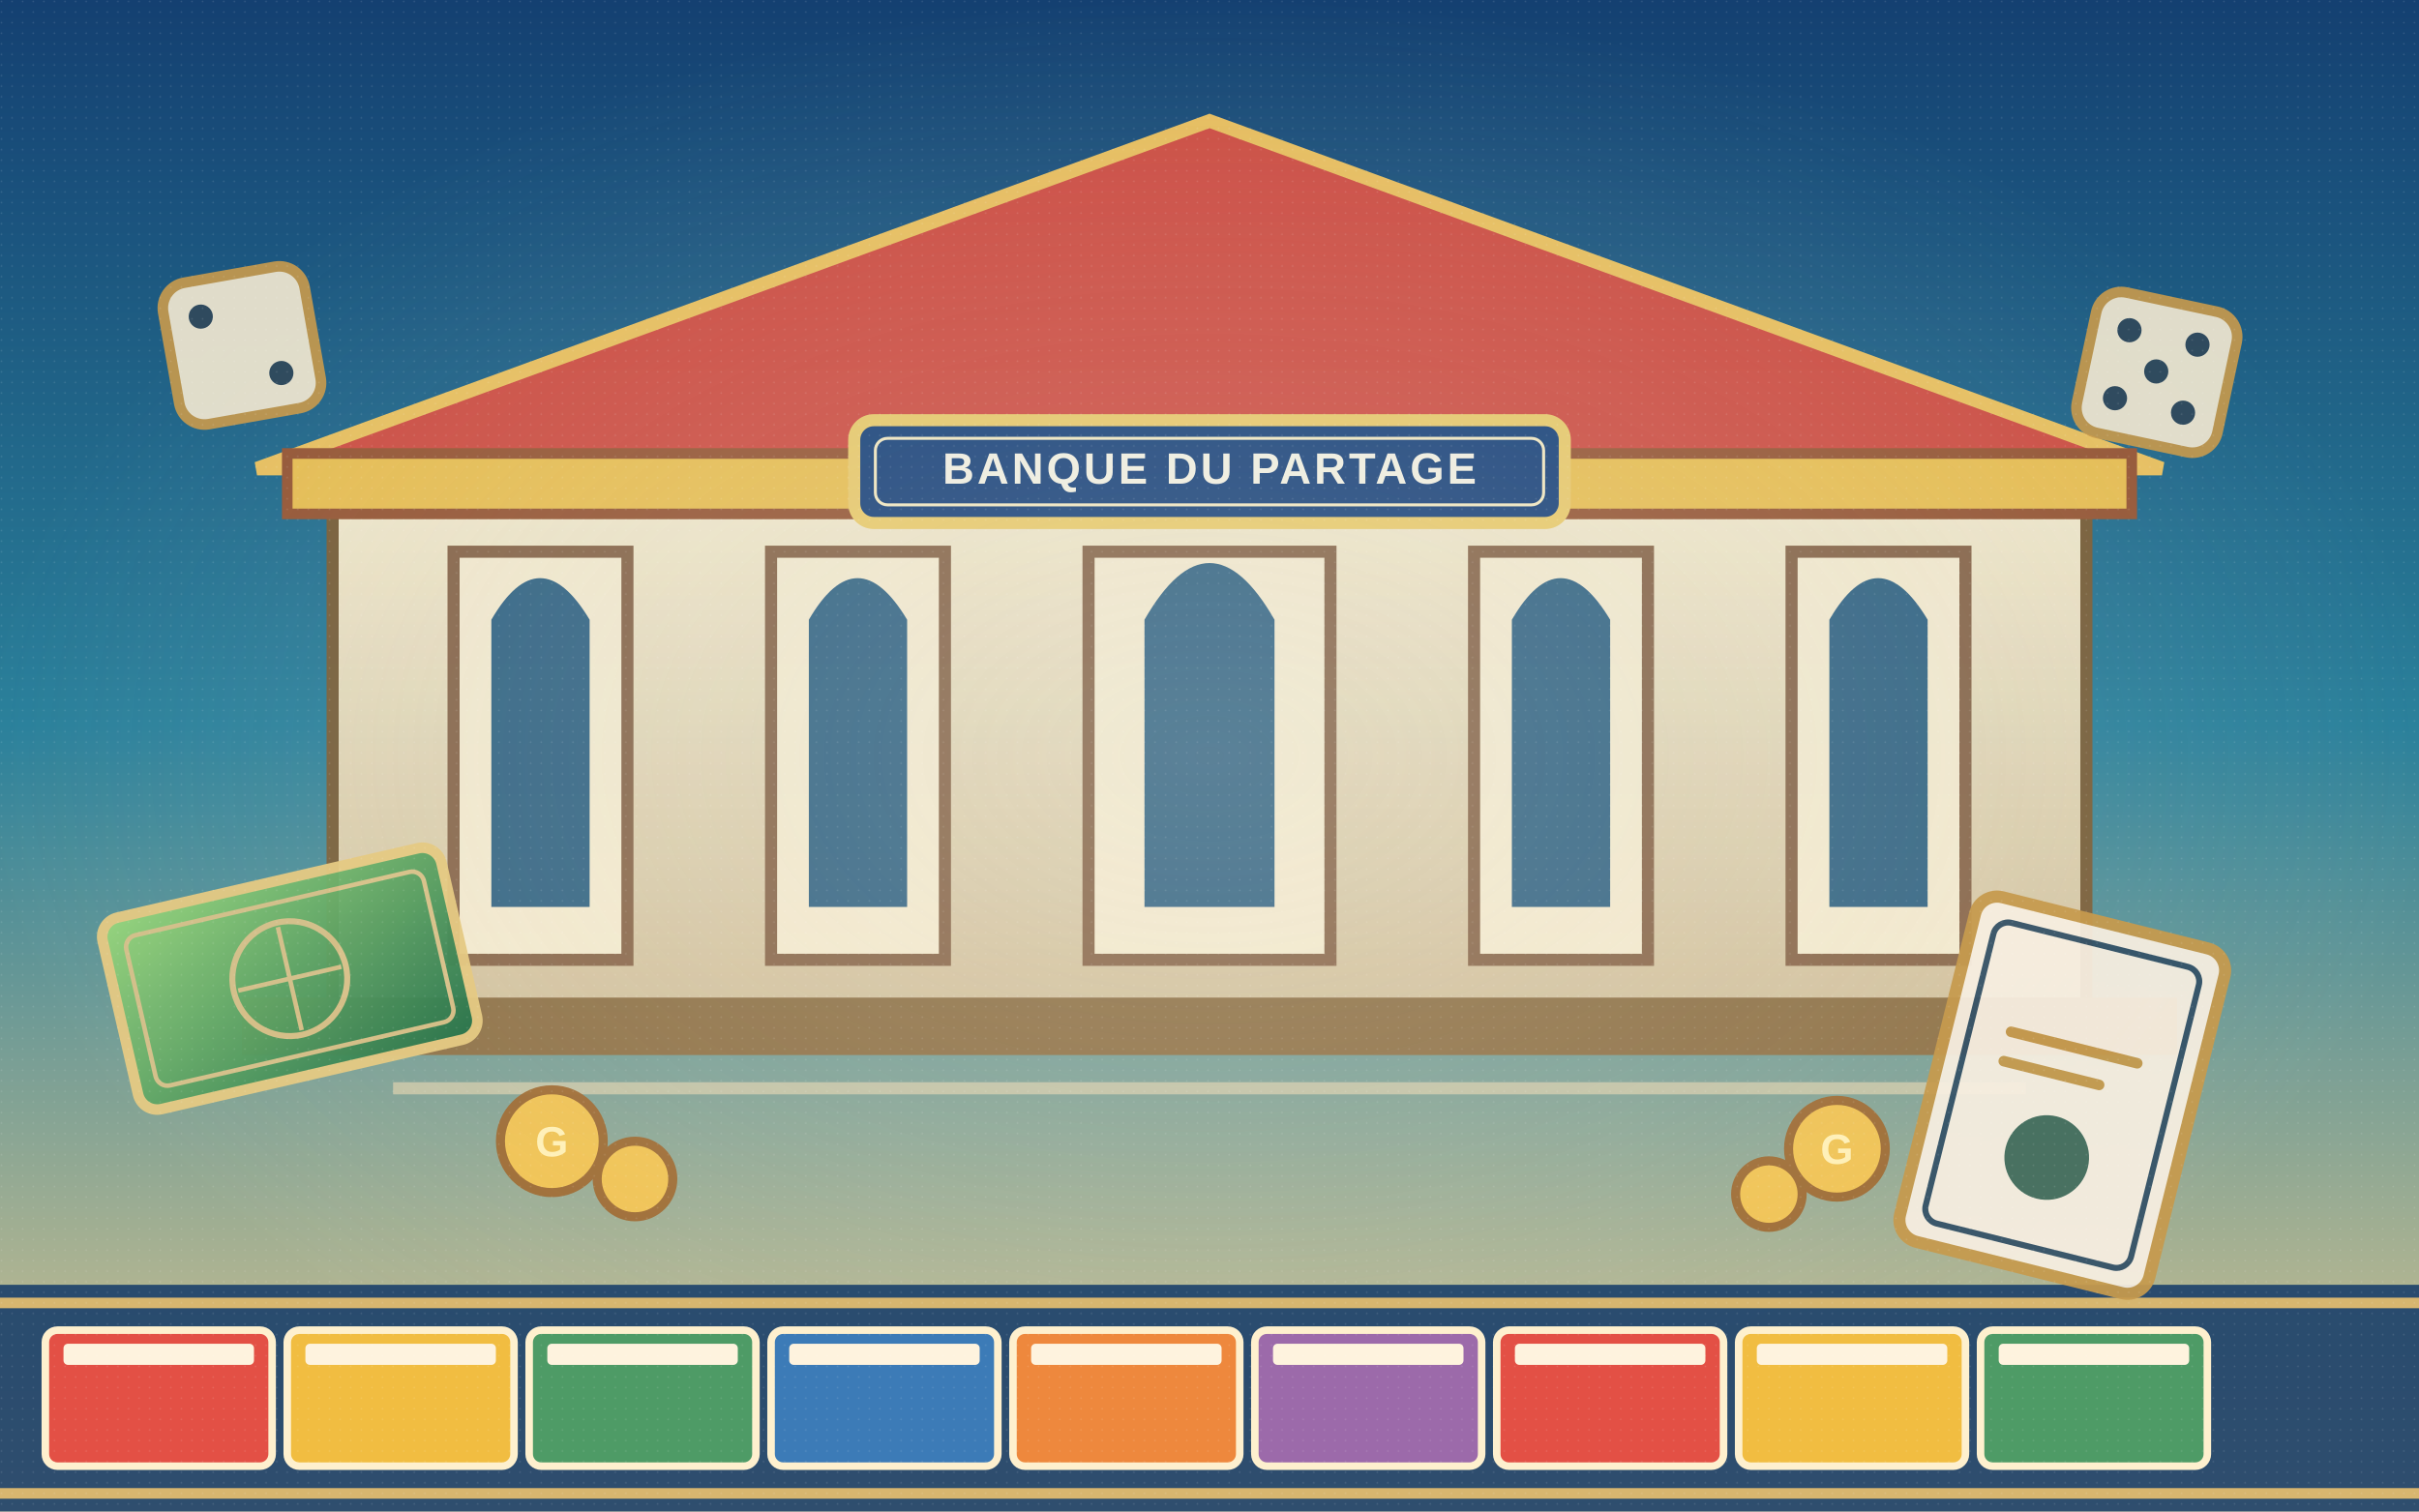
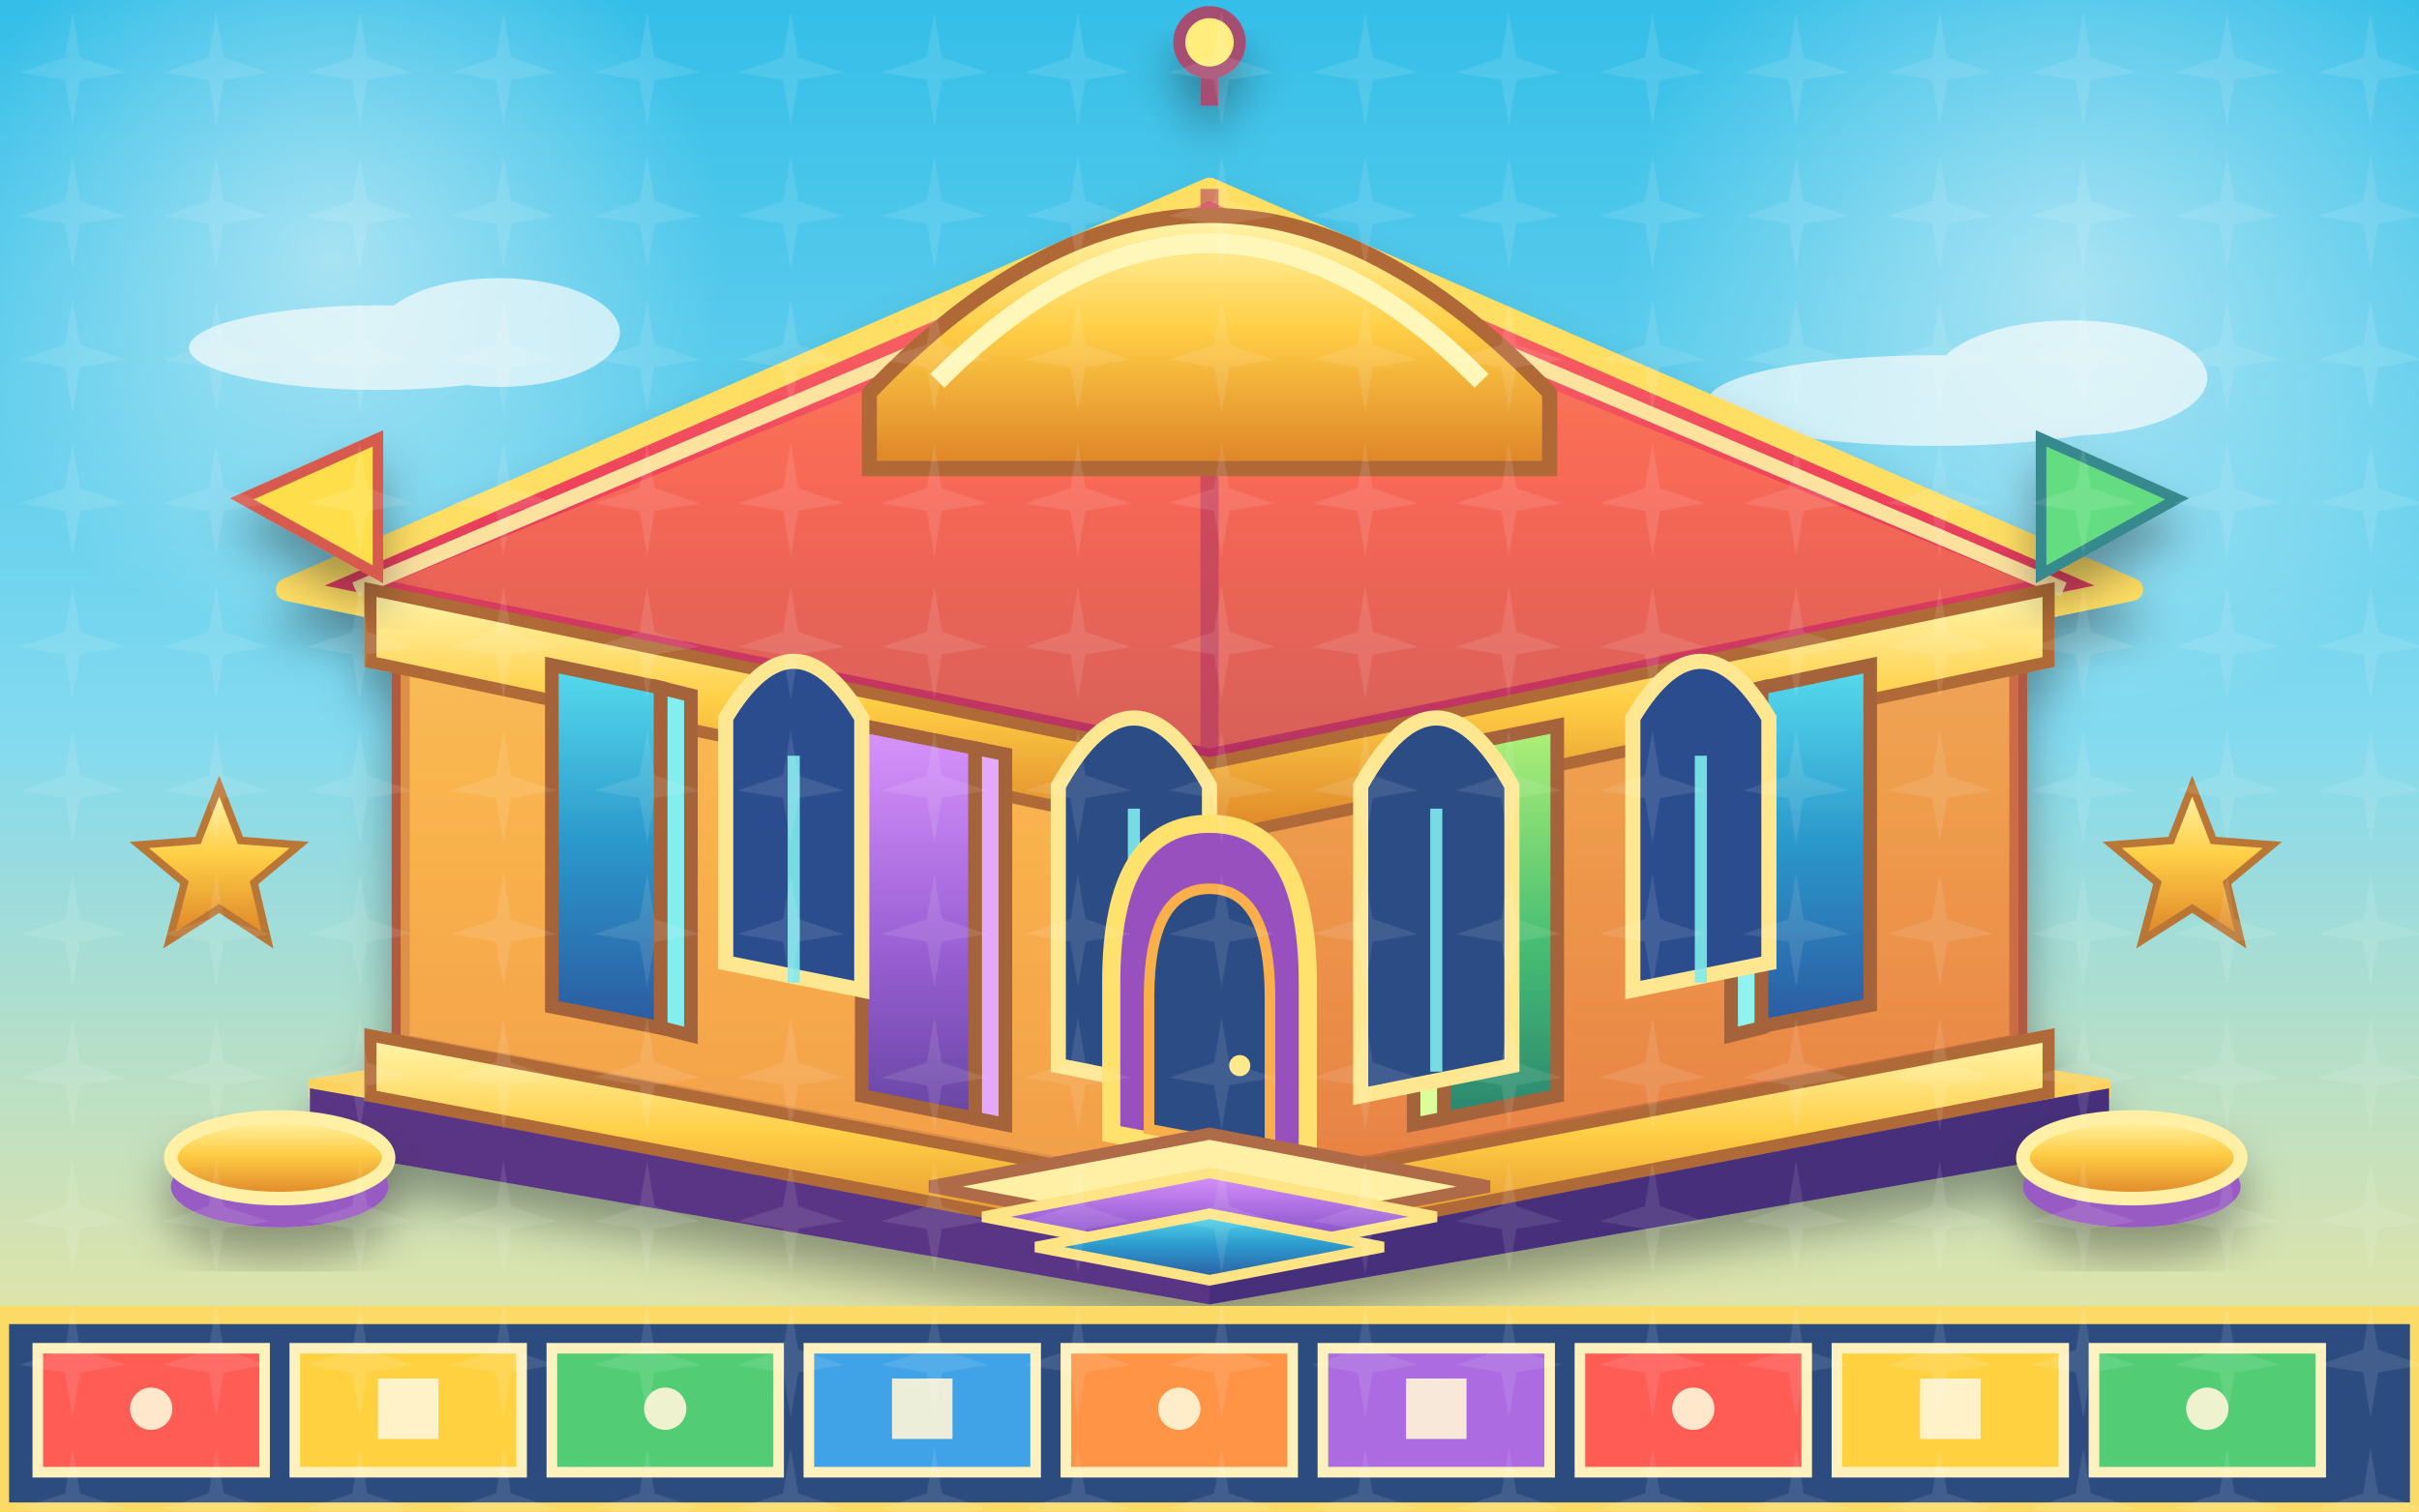
<svg xmlns="http://www.w3.org/2000/svg" width="1600" height="1000" viewBox="0 0 1600 1000">
  <defs>
    <linearGradient id="sky" x2="0" y2="1">
-       <stop stop-color="#123f70" />
-       <stop offset=".48" stop-color="#287f9a" />
-       <stop offset="1" stop-color="#e4c98e" />
+       <stop stop-color="#20b9e9" />
+       <stop offset=".48" stop-color="#75d7f2" />
+       <stop offset="1" stop-color="#ffe58a" />
+     </linearGradient>
+     <linearGradient id="wall" x2="0" y2="1">
+       <stop stop-color="#fff18a" />
+       <stop offset=".48" stop-color="#ffbf45" />
+       <stop offset="1" stop-color="#ed7834" />
+     </linearGradient>
+     <linearGradient id="roof" x2="0" y2="1">
+       <stop stop-color="#ff6d58" />
+       <stop offset=".52" stop-color="#ed304f" />
+       <stop offset="1" stop-color="#a91d55" />
+     </linearGradient>
+     <linearGradient id="blue" x2="0" y2="1">
+       <stop stop-color="#45d9ef" />
+       <stop offset=".5" stop-color="#168dc8" />
+       <stop offset="1" stop-color="#164b9a" />
+     </linearGradient>
+     <linearGradient id="purple" x2="0" y2="1">
+       <stop stop-color="#d58aff" />
+       <stop offset=".55" stop-color="#9252d5" />
+       <stop offset="1" stop-color="#58349d" />
    </linearGradient>
    <linearGradient id="gold" x2="0" y2="1">
-       <stop stop-color="#ffdf72" />
-       <stop offset=".55" stop-color="#f0a52f" />
-       <stop offset="1" stop-color="#bb4a32" />
+       <stop stop-color="#fff5a8" />
+       <stop offset=".45" stop-color="#ffca36" />
+       <stop offset="1" stop-color="#d97716" />
    </linearGradient>
-     <linearGradient id="stone" x2="0" y2="1">
-       <stop stop-color="#fff1d2" />
-       <stop offset="1" stop-color="#d9c39c" />
+     <linearGradient id="green" x2="0" y2="1">
+       <stop stop-color="#a8f06d" />
+       <stop offset=".55" stop-color="#35b968" />
+       <stop offset="1" stop-color="#167b65" />
    </linearGradient>
-     <linearGradient id="note" x2="1" y2="1">
-       <stop stop-color="#9ad77e" />
-       <stop offset="1" stop-color="#26734c" />
-     </linearGradient>
-     <radialGradient id="veil">
-       <stop stop-color="#f7f1e6" stop-opacity=".22" />
-       <stop offset=".62" stop-color="#f7f1e6" stop-opacity=".10" />
-       <stop offset="1" stop-color="#f7f1e6" stop-opacity=".01" />
+     <radialGradient id="glow">
+       <stop stop-color="#fff" stop-opacity=".5" />
+       <stop offset="1" stop-color="#fff" stop-opacity="0" />
    </radialGradient>
-     <pattern id="grain" width="7" height="7" patternUnits="userSpaceOnUse">
-       <circle cx="1" cy="1" r=".6" fill="#fff" opacity=".12" />
+     <filter id="shadow" x="-30%" y="-30%" width="160%" height="170%">
+       <feGaussianBlur in="SourceAlpha" stdDeviation="15" />
+       <feOffset dy="20" />
+       <feComponentTransfer>
+         <feFuncA type="linear" slope=".38" />
+       </feComponentTransfer>
+       <feMerge>
+         <feMergeNode />
+         <feMergeNode in="SourceGraphic" />
+       </feMerge>
+     </filter>
+     <filter id="soft">
+       <feGaussianBlur stdDeviation="5" />
+     </filter>
+     <pattern id="sparkle" width="95" height="95" patternUnits="userSpaceOnUse">
+       <path d="M48 8l5 30 30 10-30 5-5 30-5-30-30-5 30-10z" fill="#fff" opacity=".25" />
    </pattern>
  </defs>
  <rect width="1600" height="1000" fill="url(#sky)" />
-   <g opacity=".92">
-     <path d="M170 310L800 80l630 230z" fill="#d94b3d" stroke="#f6c65b" stroke-width="9" />
-     <path d="M220 315H1380V670H220z" fill="url(#stone)" stroke="#7b5a31" stroke-width="8" />
-     <path d="M190 300H1410V340H190z" fill="#f4c34e" stroke="#9c542e" stroke-width="7" />
-     <rect x="565" y="278" width="470" height="68" rx="13" fill="#173f78" stroke="#f5cf68" stroke-width="8" />
-     <rect x="579" y="290" width="442" height="44" rx="8" fill="none" stroke="#fff0c4" stroke-width="2" />
-     <text x="800" y="320" text-anchor="middle" font-family="Arial,sans-serif" font-size="29" font-weight="bold" letter-spacing="2" fill="#fff8e8">BANQUE DU PARTAGE</text>
-     <g fill="#fff0d1" stroke="#8b6242" stroke-width="8">
-       <path d="M300 365h115v270H300z" />
-       <path d="M510 365h115v270H510z" />
-       <path d="M720 365h160v270H720z" />
-       <path d="M975 365h115v270H975z" />
-       <path d="M1185 365h115v270h-115z" />
+   <circle cx="220" cy="170" r="260" fill="url(#glow)" />
+   <circle cx="1370" cy="185" r="300" fill="url(#glow)" />
+   <g fill="#fff" opacity=".65">
+     <ellipse cx="250" cy="230" rx="125" ry="28" />
+     <ellipse cx="330" cy="220" rx="80" ry="36" />
+     <ellipse cx="1280" cy="265" rx="150" ry="30" />
+     <ellipse cx="1370" cy="250" rx="90" ry="38" />
+   </g>
+   <g filter="url(#shadow)">
+     <path d="M205 720L800 825l595-105-595-95z" fill="#6a328e" stroke="#f9cf50" stroke-width="12" />
+     <path d="M205 720L800 825v38L205 760z" fill="#4c247c" />
+     <path d="M800 825l595-105v40L800 863z" fill="#341f72" />
+     <path d="M265 390L800 285l535 105v300L800 790 265 690z" fill="url(#wall)" stroke="#a94c30" stroke-width="12" />
+     <path d="M265 390L800 495v295L265 690z" fill="#f4a43c" opacity=".65" />
+     <path d="M800 495l535-105v300L800 790z" fill="#df7137" opacity=".55" />
+     <path d="M190 390L800 125l610 265-610 125z" fill="url(#roof)" stroke="#ffdc59" stroke-width="15" stroke-linejoin="round" />
+     <path d="M260 385L800 165l540 220-540 110z" fill="#ff8b42" opacity=".45" />
+     <path d="M800 125v370" stroke="#a51f55" stroke-width="12" opacity=".55" />
+     <path d="M235 390L800 150l565 240" fill="none" stroke="#fff2a0" stroke-width="10" opacity=".9" />
+     <path d="M575 260Q800 25 1025 260L1025 310 575 310z" fill="url(#gold)" stroke="#a95a28" stroke-width="10" />
+     <path d="M620 252Q800 70 980 252" fill="none" stroke="#fff7b7" stroke-width="13" />
+     <path d="M800 70v-35" stroke="#9d3c67" stroke-width="12" />
+     <circle cx="800" cy="28" r="20" fill="#ffec75" stroke="#9d3c67" stroke-width="8" />
+     <path d="M245 390L800 505l555-115v48L800 555 245 438z" fill="url(#gold)" stroke="#a85c28" stroke-width="8" />
+     <path d="M245 685L800 790l555-105v38L800 830 245 725z" fill="url(#gold)" stroke="#a85c28" stroke-width="8" />
+     <g stroke="#9b542a" stroke-width="9">
+       <path d="M365 440l72 15v225l-72-14z" fill="url(#blue)" />
+       <path d="M437 455l20 5v225l-20-5z" fill="#77edee" />
+       <path d="M570 480l75 15v245l-75-15z" fill="url(#purple)" />
+       <path d="M645 495l20 4v245l-20-4z" fill="#e2a2ff" />
+       <path d="M955 495l75-15v245l-75 15z" fill="url(#green)" />
+       <path d="M955 495l-20 4v245l20-4z" fill="#d7ff94" />
+       <path d="M1165 455l72-15v225l-72 14z" fill="url(#blue)" />
+       <path d="M1165 455l-20 5v225l20-5z" fill="#85f3f1" />
    </g>
-     <g fill="#1d527a" opacity=".92">
-       <path d="M325 410q32-55 65 0v190h-65z" />
-       <path d="M535 410q32-55 65 0v190h-65z" />
-       <path d="M757 410q43-75 86 0v190h-86z" />
-       <path d="M1000 410q32-55 65 0v190h-65z" />
-       <path d="M1210 410q32-55 65 0v190h-65z" />
+     <g stroke="#ffe68a" stroke-width="10">
+       <path d="M480 475q45-75 90 0v180l-90-18z" fill="#183d86" />
+       <path d="M700 520q50-90 100 0v205l-100-20z" fill="#173b7c" />
+       <path d="M900 520q50-90 100 0v185l-100 20z" fill="#173b7c" />
+       <path d="M1080 475q45-75 90 0v162l-90 18z" fill="#183d86" />
    </g>
-     <path d="M160 660H1440v38H160z" fill="#8f6c3e" />
-     <path d="M260 720H1340" stroke="#e6d4af" stroke-width="8" opacity=".7" />
+     <g fill="none" stroke="#74e9f0" stroke-width="8" opacity=".9">
+       <path d="M525 500v150M750 535v174M950 535v174M1125 500v150" />
+     </g>
+     <path d="M735 650q0-105 65-105t65 105v125l-130-25z" fill="#8d3fba" stroke="#ffdf62" stroke-width="12" />
+     <path d="M760 660q0-72 40-72t40 72v102l-80-15z" fill="#143b7c" stroke="#f9a93b" stroke-width="7" />
+     <circle cx="820" cy="705" r="7" fill="#ffe77b" />
+     <path d="M615 785l185 35 185-35-185-35z" fill="#fff0a0" stroke="#a75c37" stroke-width="8" />
+     <path d="M650 805l150 29 150-29-150-29z" fill="url(#purple)" stroke="#ffe27b" stroke-width="7" />
+     <path d="M685 825l115 22 115-22-115-22z" fill="url(#blue)" stroke="#ffe27b" stroke-width="7" />
  </g>
-   <g fill="#f4c34e" stroke="#9c672e" stroke-width="6" opacity=".96">
-     <circle cx="365" cy="755" r="34" />
-     <circle cx="420" cy="780" r="25" />
-     <circle cx="1215" cy="760" r="32" />
-     <circle cx="1170" cy="790" r="22" />
+   <g filter="url(#shadow)">
+     <path d="M160 330l90-40v90z" fill="#ffdc3e" stroke="#d34b40" stroke-width="7" />
+     <path d="M1440 330l-90-40v90z" fill="#55db79" stroke="#247f85" stroke-width="7" />
  </g>
-   <g fill="#fff0b5" font-family="Arial,sans-serif" font-size="28" font-weight="bold" text-anchor="middle">
-     <text x="365" y="765">G</text>
-     <text x="1215" y="770">G</text>
+   <g fill="url(#gold)" stroke="#b36a23" stroke-width="5">
+     <path d="M145 520l14 36 39 3-30 25 9 38-32-21-33 21 10-38-30-25 39-3z" />
+     <path d="M1450 520l14 36 39 3-30 25 9 38-32-21-33 21 10-38-30-25 39-3z" />
  </g>
-   <rect width="1600" height="1000" fill="url(#veil)" />
-   <g transform="translate(0 850)" opacity=".98">
-     <rect x="0" y="0" width="1600" height="150" fill="#163d69" opacity=".9" />
-     <path d="M0 12H1600M0 138H1600" stroke="#d8b66e" stroke-width="7" />
-     <g stroke="#fff1cf" stroke-width="5">
-       <rect x="30" y="30" width="150" height="90" rx="8" fill="#e34e43" />
-       <rect x="190" y="30" width="150" height="90" rx="8" fill="#f2bd3f" />
-       <rect x="350" y="30" width="150" height="90" rx="8" fill="#4b9a65" />
-       <rect x="510" y="30" width="150" height="90" rx="8" fill="#3979b8" />
-       <rect x="670" y="30" width="150" height="90" rx="8" fill="#ef873b" />
-       <rect x="830" y="30" width="150" height="90" rx="8" fill="#9b68aa" />
-       <rect x="990" y="30" width="150" height="90" rx="8" fill="#e34e43" />
-       <rect x="1150" y="30" width="150" height="90" rx="8" fill="#f2bd3f" />
-       <rect x="1310" y="30" width="150" height="90" rx="8" fill="#4b9a65" />
+   <g filter="url(#shadow)">
+     <ellipse cx="185" cy="785" rx="72" ry="27" fill="#8e4bc0" />
+     <ellipse cx="185" cy="766" rx="72" ry="27" fill="url(#gold)" stroke="#fff0a0" stroke-width="9" />
+     <ellipse cx="1410" cy="785" rx="72" ry="27" fill="#8e4bc0" />
+     <ellipse cx="1410" cy="766" rx="72" ry="27" fill="url(#gold)" stroke="#fff0a0" stroke-width="9" />
+   </g>
+   <g transform="translate(0 870)">
+     <path d="M0 0H1600V130H0z" fill="#173b76" stroke="#fbd85a" stroke-width="12" />
+     <g stroke="#fff1ba" stroke-width="7">
+       <path d="M25 22h150v82H25z" fill="#ff4d48" />
+       <path d="M195 22h150v82H195z" fill="#ffce32" />
+       <path d="M365 22h150v82H365z" fill="#41c96b" />
+       <path d="M535 22h150v82H535z" fill="#2e9be8" />
+       <path d="M705 22h150v82H705z" fill="#ff8a37" />
+       <path d="M875 22h150v82H875z" fill="#a45de1" />
+       <path d="M1045 22h150v82h-150z" fill="#ff4d48" />
+       <path d="M1215 22h150v82h-150z" fill="#ffce32" />
+       <path d="M1385 22h150v82h-150z" fill="#41c96b" />
    </g>
-     <g fill="#fff4df">
-       <rect x="42" y="39" width="126" height="14" rx="3" />
-       <rect x="202" y="39" width="126" height="14" rx="3" />
-       <rect x="362" y="39" width="126" height="14" rx="3" />
-       <rect x="522" y="39" width="126" height="14" rx="3" />
-       <rect x="682" y="39" width="126" height="14" rx="3" />
-       <rect x="842" y="39" width="126" height="14" rx="3" />
-       <rect x="1002" y="39" width="126" height="14" rx="3" />
-       <rect x="1162" y="39" width="126" height="14" rx="3" />
-       <rect x="1322" y="39" width="126" height="14" rx="3" />
+     <g fill="#fff6d7" opacity=".9">
+       <circle cx="100" cy="62" r="14" />
+       <path d="M250 42h40v40h-40z" />
+       <circle cx="440" cy="62" r="14" />
+       <path d="M590 42h40v40h-40z" />
+       <circle cx="780" cy="62" r="14" />
+       <path d="M930 42h40v40h-40z" />
+       <circle cx="1120" cy="62" r="14" />
+       <path d="M1270 42h40v40h-40z" />
+       <circle cx="1460" cy="62" r="14" />
    </g>
  </g>
-   <g transform="translate(65 610) rotate(-13)" opacity=".95">
-     <rect width="230" height="130" rx="13" fill="url(#note)" stroke="#e5ca83" stroke-width="7" />
-     <rect x="14" y="14" width="202" height="102" rx="8" fill="none" stroke="#d8c28a" stroke-width="3" />
-     <circle cx="115" cy="65" r="38" fill="none" stroke="#d8c28a" stroke-width="4" />
-     <path d="M80 65h70M115 30v70" stroke="#d8c28a" stroke-width="3" />
-   </g>
-   <g transform="translate(1310 590) rotate(14)" opacity=".94">
-     <rect width="170" height="235" rx="15" fill="#f6eee0" stroke="#c69a4e" stroke-width="8" />
-     <rect x="15" y="15" width="140" height="205" rx="10" fill="none" stroke="#345267" stroke-width="4" />
-     <path d="M42 85h86M42 105h65" stroke="#c69a4e" stroke-width="7" stroke-linecap="round" />
-     <circle cx="85" cy="160" r="28" fill="#315f50" opacity=".9" />
-   </g>
-   <g transform="translate(1390 190) rotate(12)" opacity=".9">
-     <rect width="95" height="95" rx="17" fill="#f5ead2" stroke="#c99a4b" stroke-width="7" />
-     <g fill="#31485a">
-       <circle cx="24" cy="24" r="8" />
-       <circle cx="70" cy="24" r="8" />
-       <circle cx="47" cy="47" r="8" />
-       <circle cx="24" cy="70" r="8" />
-       <circle cx="70" cy="70" r="8" />
-     </g>
-   </g>
-   <g transform="translate(105 190) rotate(-10)" opacity=".9">
-     <rect width="95" height="95" rx="17" fill="#f5ead2" stroke="#c99a4b" stroke-width="7" />
-     <g fill="#31485a">
-       <circle cx="24" cy="24" r="8" />
-       <circle cx="70" cy="70" r="8" />
-     </g>
-   </g>
-   <rect width="1600" height="1000" fill="url(#grain)" />
+   <rect width="1600" height="1000" fill="url(#sparkle)" opacity=".4" />
+   <rect width="1600" height="1000" fill="#fff7df" opacity=".09" />
</svg>
